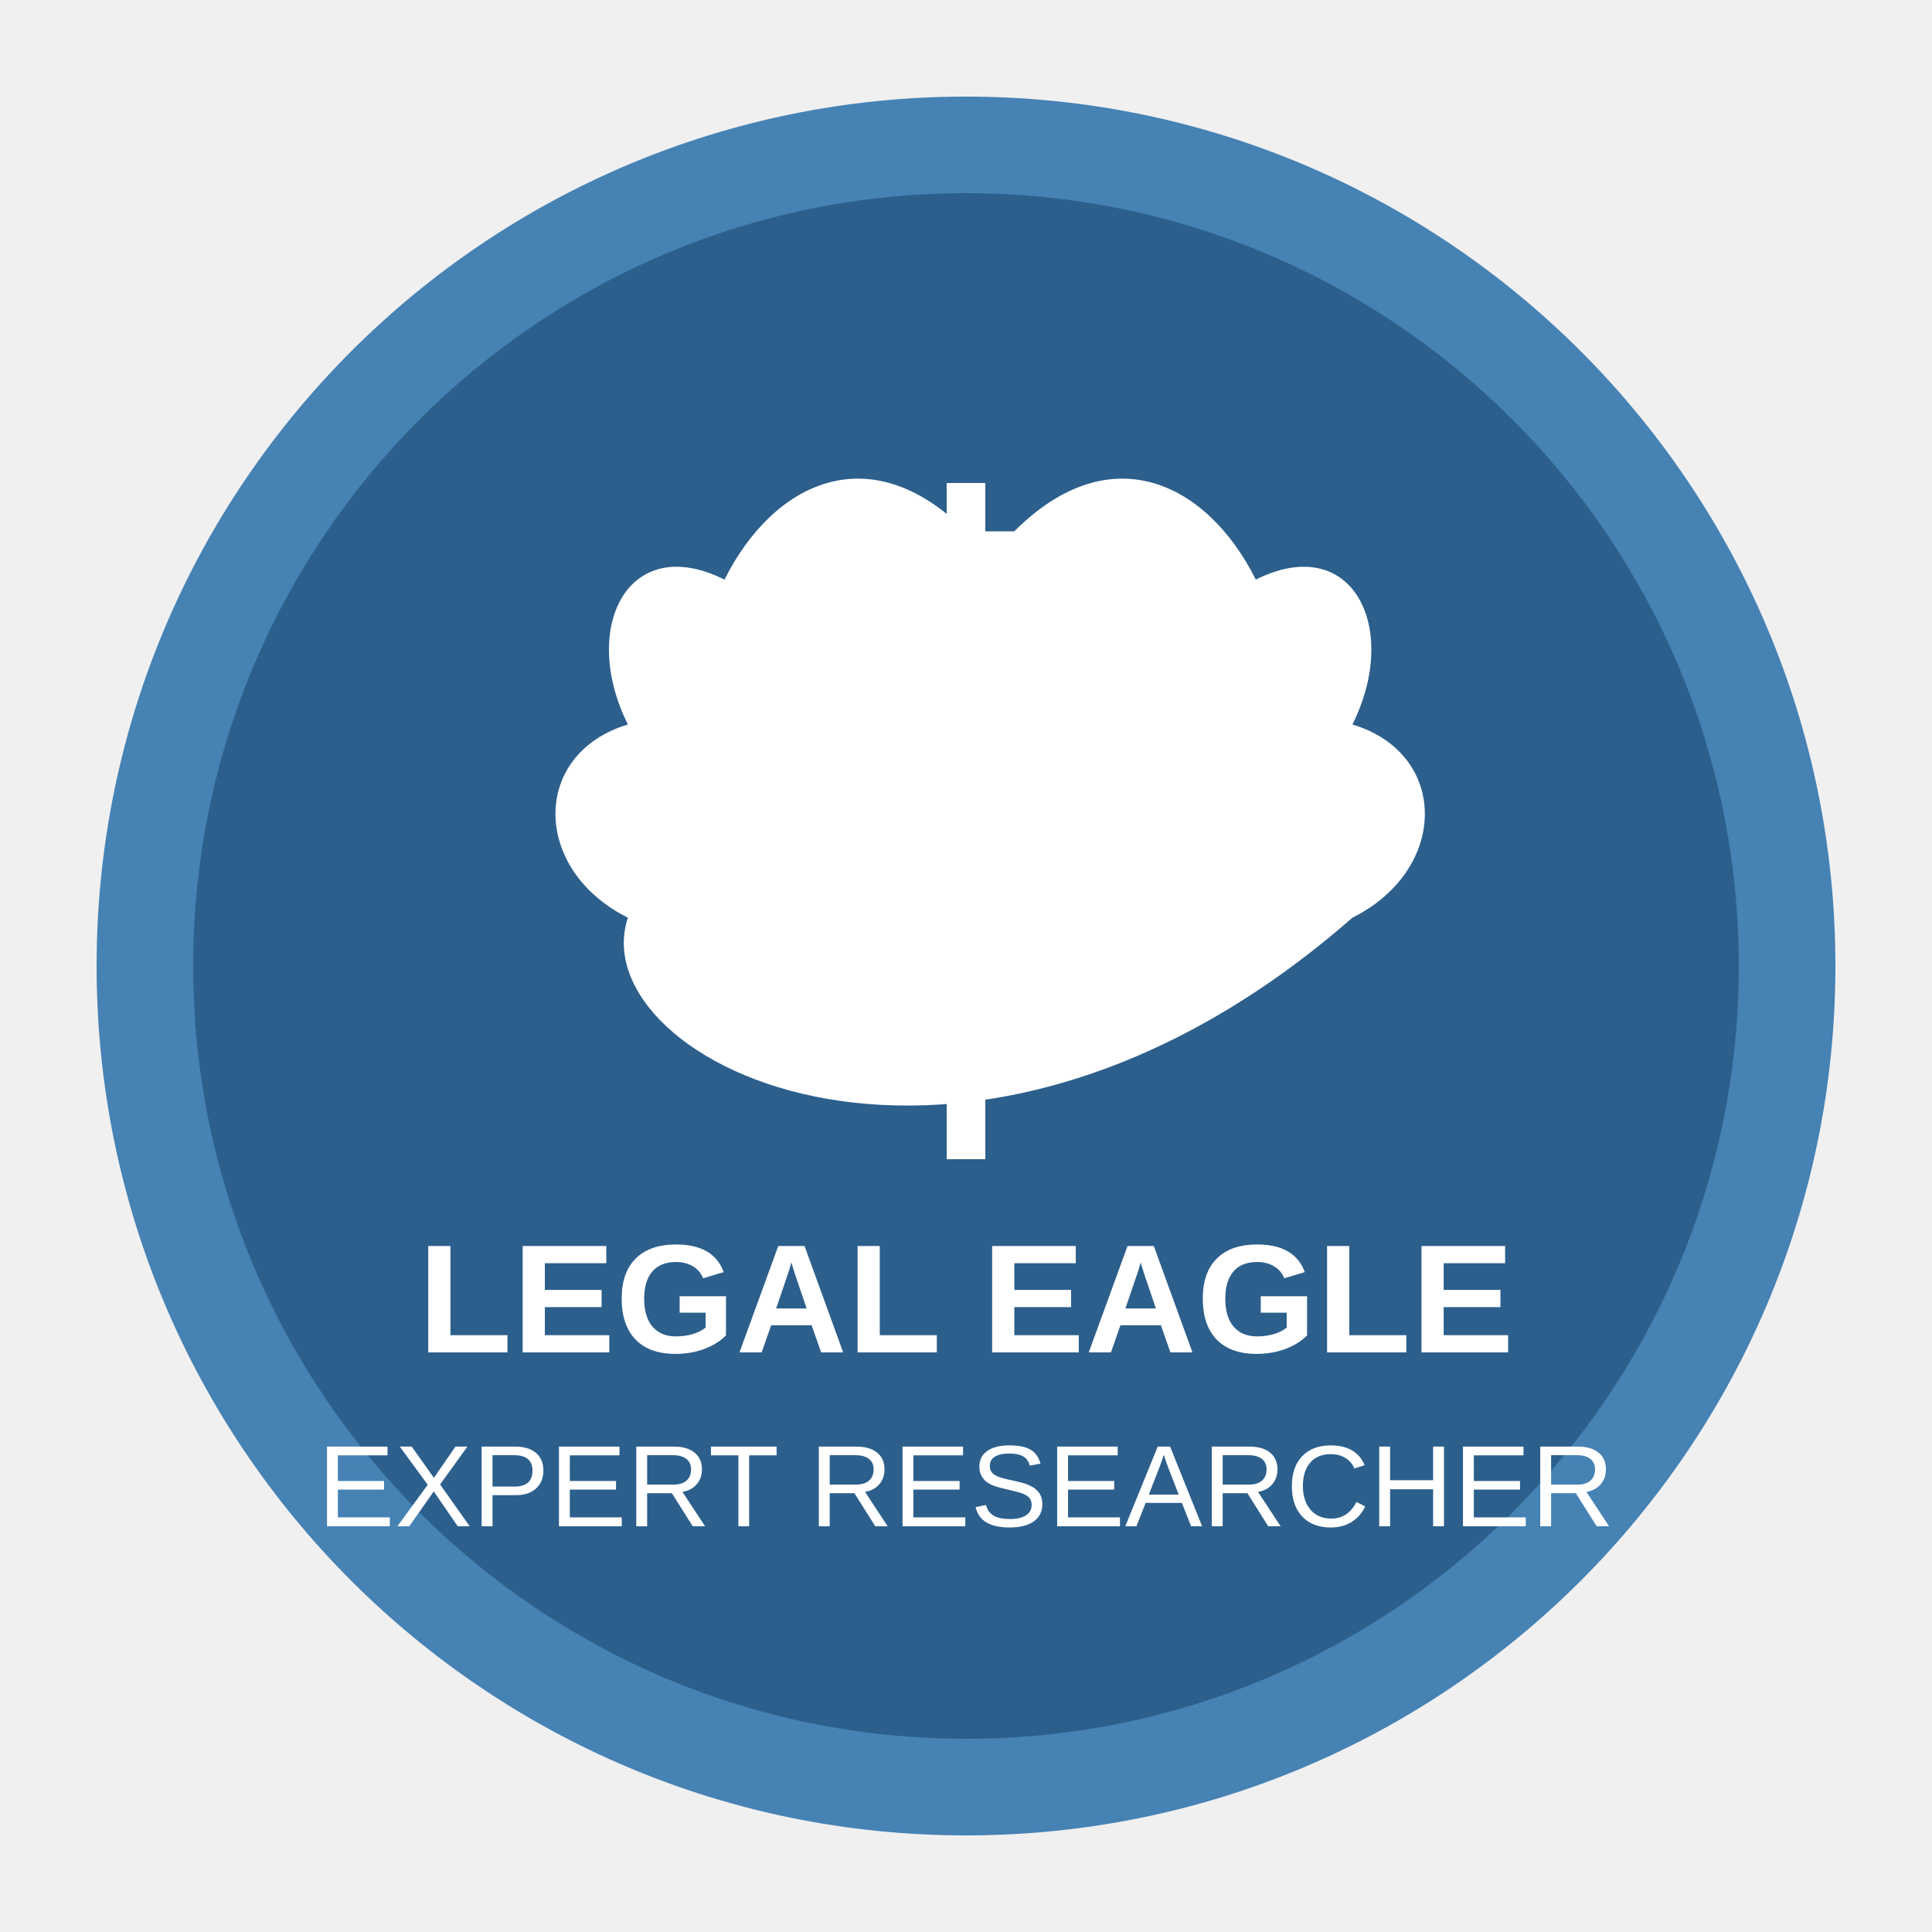
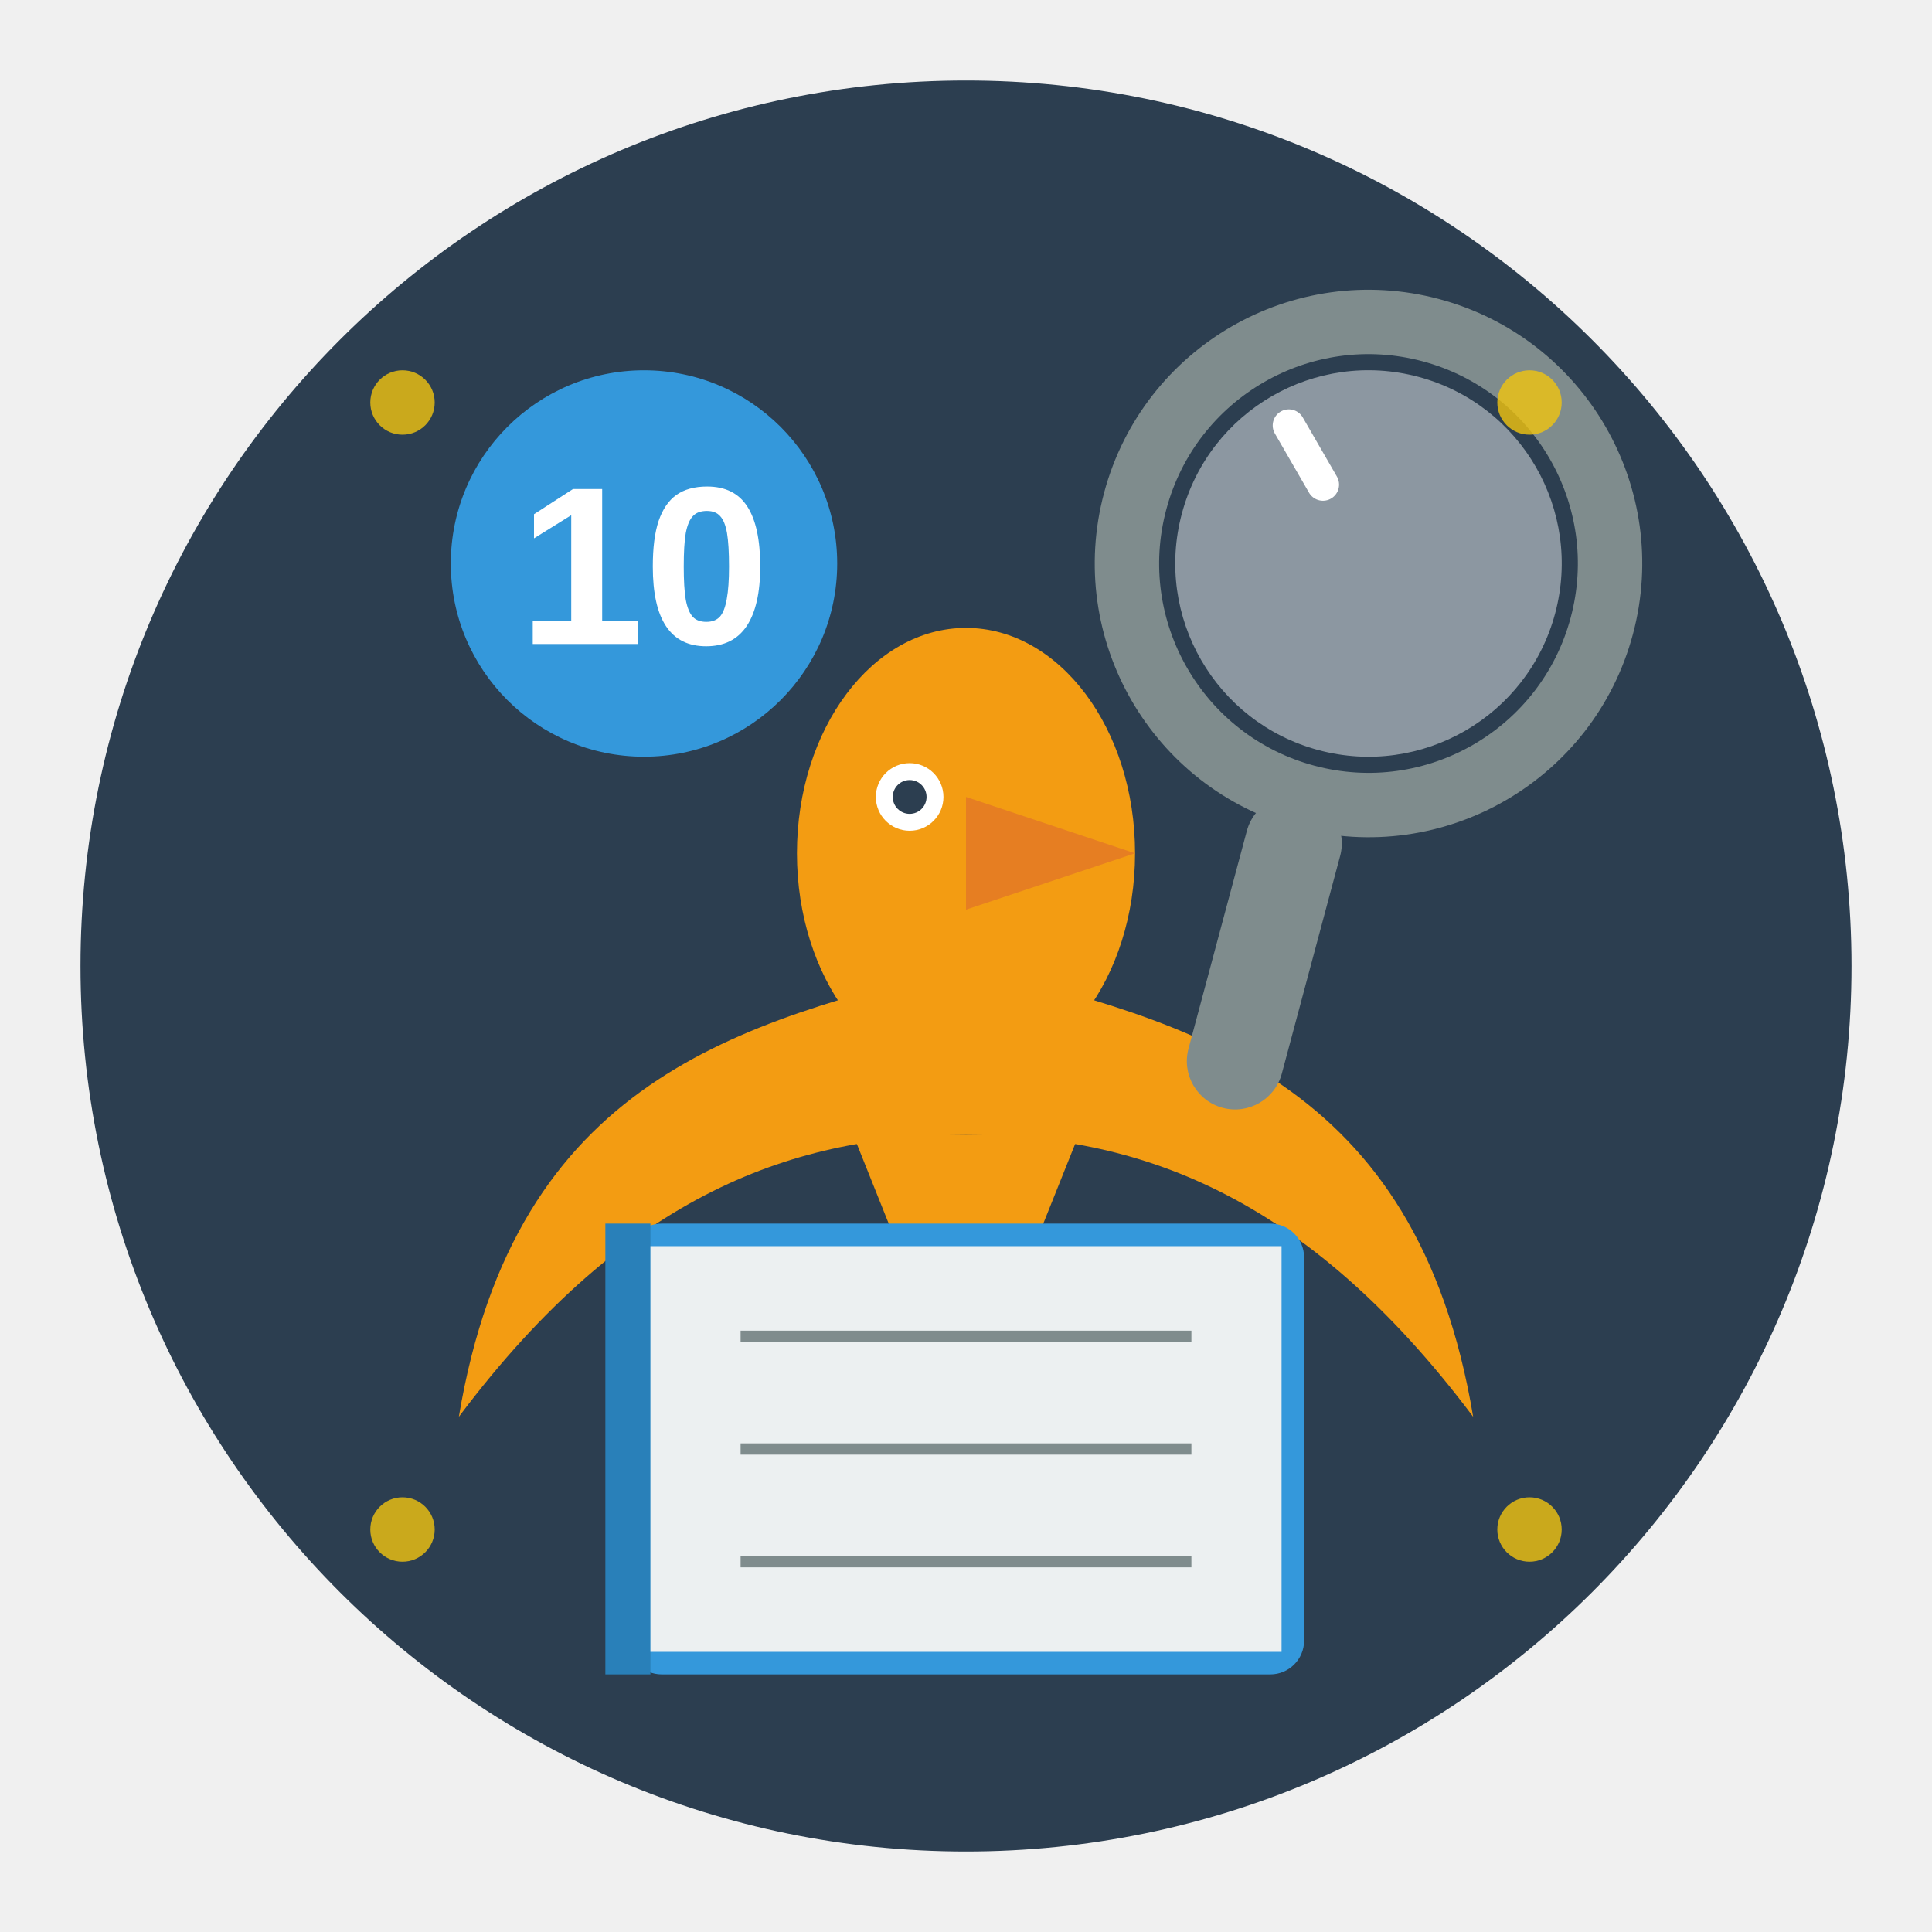
- <svg xmlns="http://www.w3.org/2000/svg" width="200" height="200" viewBox="0 0 200 200">
-   <circle cx="100" cy="100" r="90" fill="#4682b4" />
-   <circle cx="100" cy="100" r="80" fill="#2c5f8c" />
-   <path d="M100,50 L100,120 M70,70 L130,70" stroke="#ffffff" stroke-width="4" />
-   <path d="M70,70 C65,80 65,90 70,100 C75,90 75,80 70,70 Z" fill="#ffffff" />
-   <path d="M130,70 C125,80 125,90 130,100 C135,90 135,80 130,70 Z" fill="#ffffff" />
-   <path d="M100,55 C90,45 80,50 75,60 C65,55 60,65 65,75 C55,78 55,90 65,95 C60,110 100,130 140,95 C150,90 150,78 140,75 C145,65 140,55 130,60 C125,50 115,45 105,55 Z" fill="#ffffff" />
-   <text x="100" y="140" font-family="Arial, sans-serif" font-size="16" font-weight="bold" text-anchor="middle" fill="#ffffff">LEGAL EAGLE</text>
-   <text x="100" y="158" font-family="Arial, sans-serif" font-size="12" text-anchor="middle" fill="#ffffff">EXPERT RESEARCHER</text>
+ <svg xmlns="http://www.w3.org/2000/svg" width="120" height="120" viewBox="0 0 120 120">
+   <circle cx="60" cy="60" r="55" fill="#2c3e50" />
+   <g transform="translate(60, 60) scale(0.7)" fill="#f39c12">
+     <ellipse cx="0" cy="-10" rx="15" ry="20" />
+     <path d="M0,-15 L15,-10 L0,-5 Z" fill="#e67e22" />
+     <path d="M0,0 C-20,5 -40,10 -45,40 C-30,20 -15,15 0,15 C15,15 30,20 45,40 C40,10 20,5 0,0 Z" />
+     <path d="M-10,15 L0,40 L10,15 Z" />
+     <circle cx="-5" cy="-15" r="3" fill="#fff" />
+     <circle cx="-5" cy="-15" r="1.5" fill="#2c3e50" />
+   </g>
+   <g transform="translate(60, 90) scale(0.7)">
+     <rect x="-30" y="-20" width="60" height="40" rx="3" fill="#3498db" />
+     <rect x="-32" y="-20" width="4" height="40" fill="#2980b9" />
+     <rect x="-28" y="-18" width="56" height="36" fill="#ecf0f1" />
+     <g stroke="#7f8c8d" stroke-width="1">
+       <line x1="-20" y1="-10" x2="20" y2="-10" />
+       <line x1="-20" y1="0" x2="20" y2="0" />
+       <line x1="-20" y1="10" x2="20" y2="10" />
+     </g>
+   </g>
+   <g transform="translate(85, 35) rotate(15)">
+     <rect x="-3" y="15" width="6" height="20" rx="3" fill="#7f8c8d" />
+     <circle cx="0" cy="0" r="15" fill="none" stroke="#7f8c8d" stroke-width="4" />
+     <circle cx="0" cy="0" r="12" fill="#ecf0f1" opacity="0.5" />
+     <path d="M-7,-7 L-4,-4" stroke="#fff" stroke-width="2" stroke-linecap="round" />
+   </g>
+   <g transform="translate(40, 35)">
+     <circle cx="0" cy="0" r="12" fill="#3498db" />
+     <text x="0" y="5" font-family="Arial, sans-serif" font-size="14" font-weight="bold" fill="#fff" text-anchor="middle">10</text>
+   </g>
+   <g fill="#f1c40f" opacity="0.8">
+     <circle cx="25" cy="25" r="2" />
+     <circle cx="95" cy="25" r="2" />
+     <circle cx="25" cy="95" r="2" />
+     <circle cx="95" cy="95" r="2" />
+   </g>
</svg>
